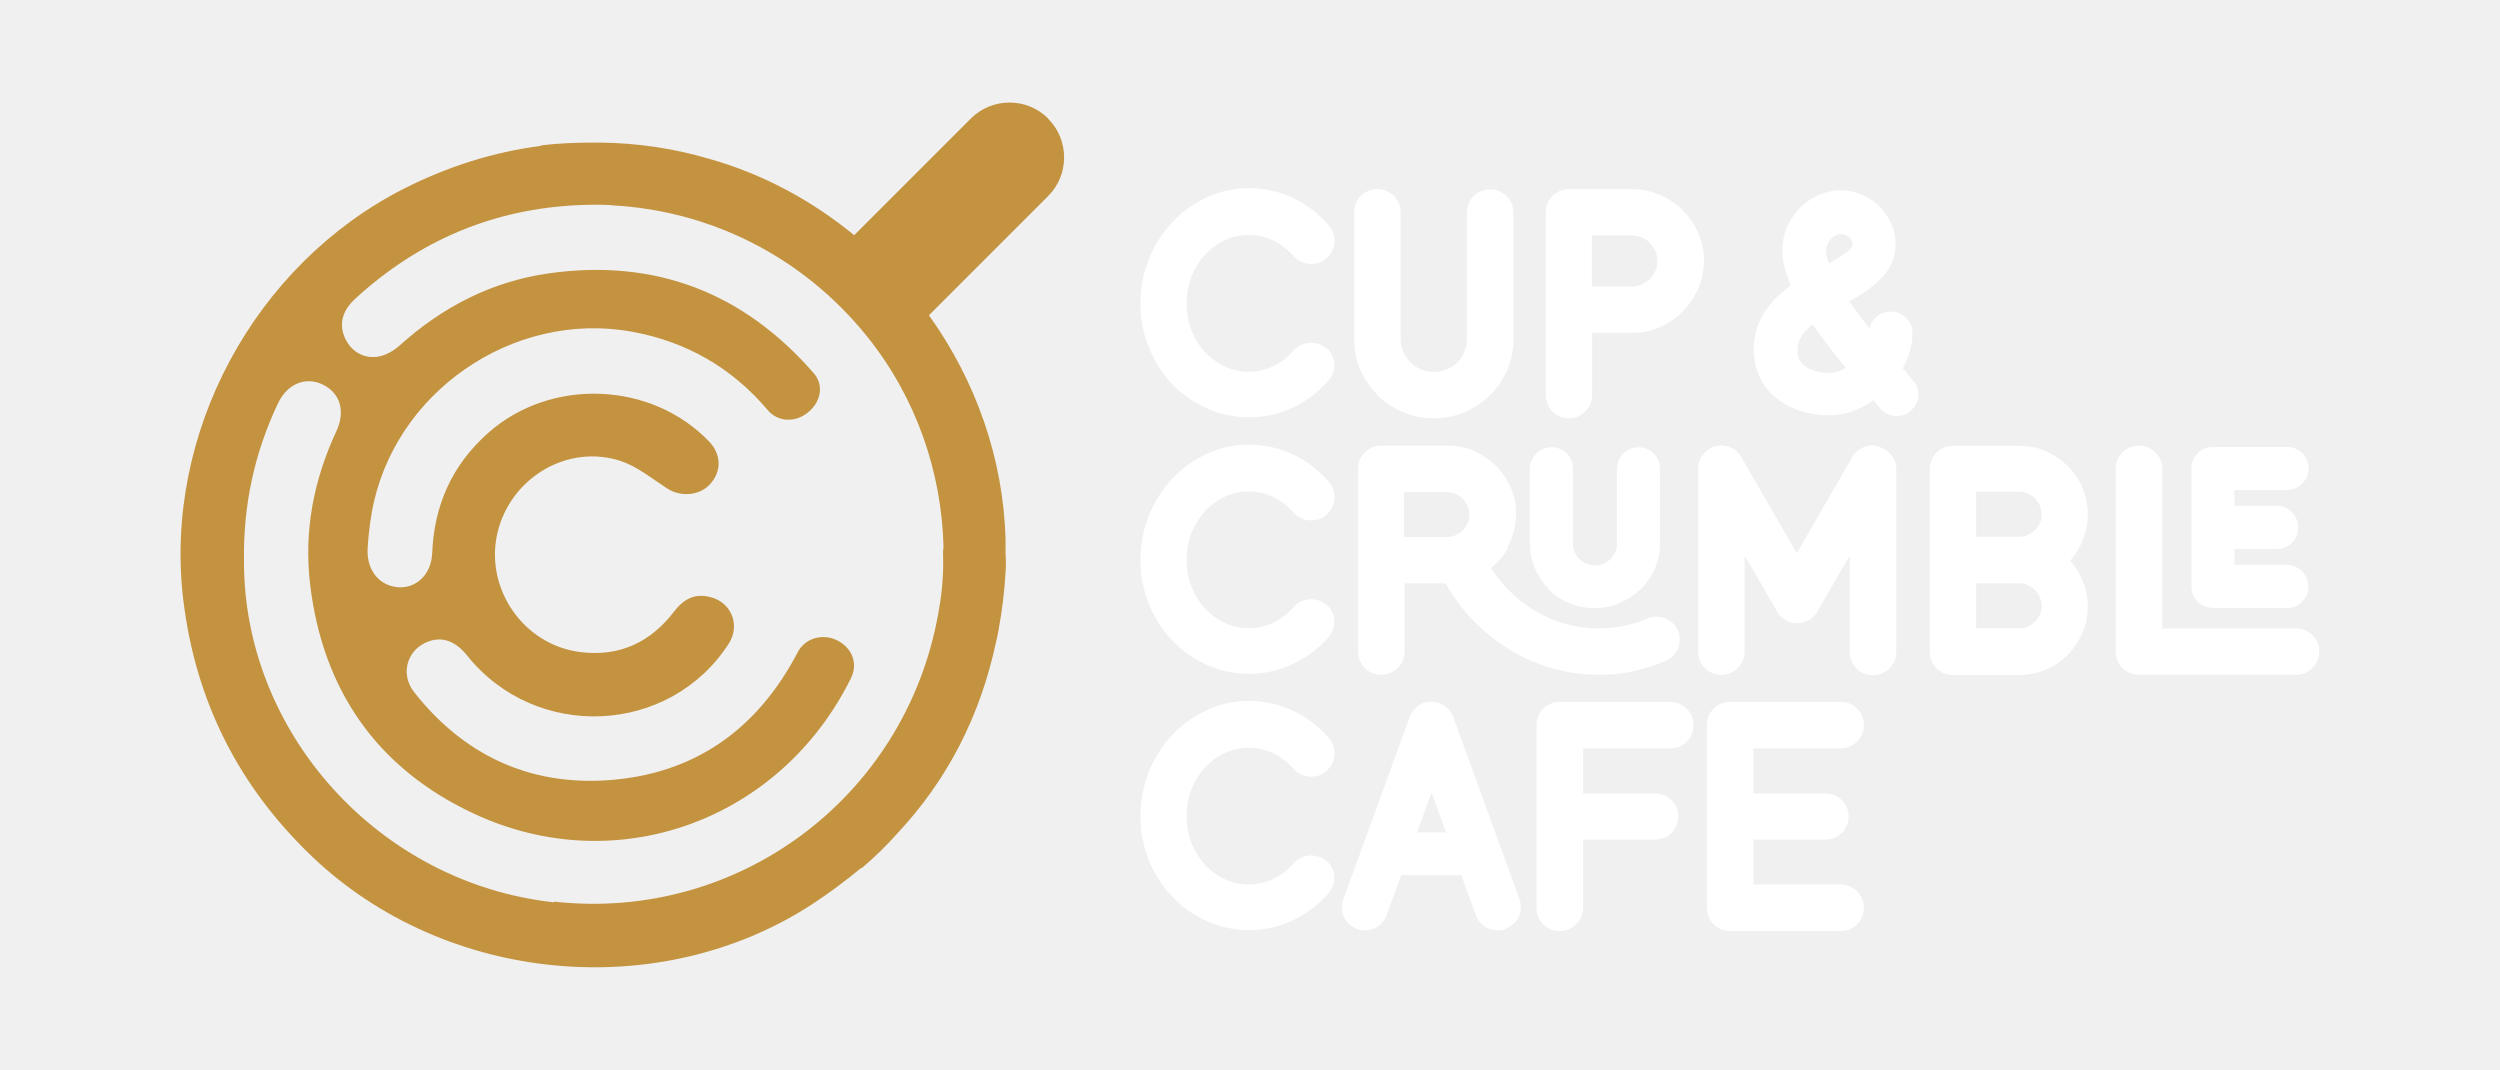
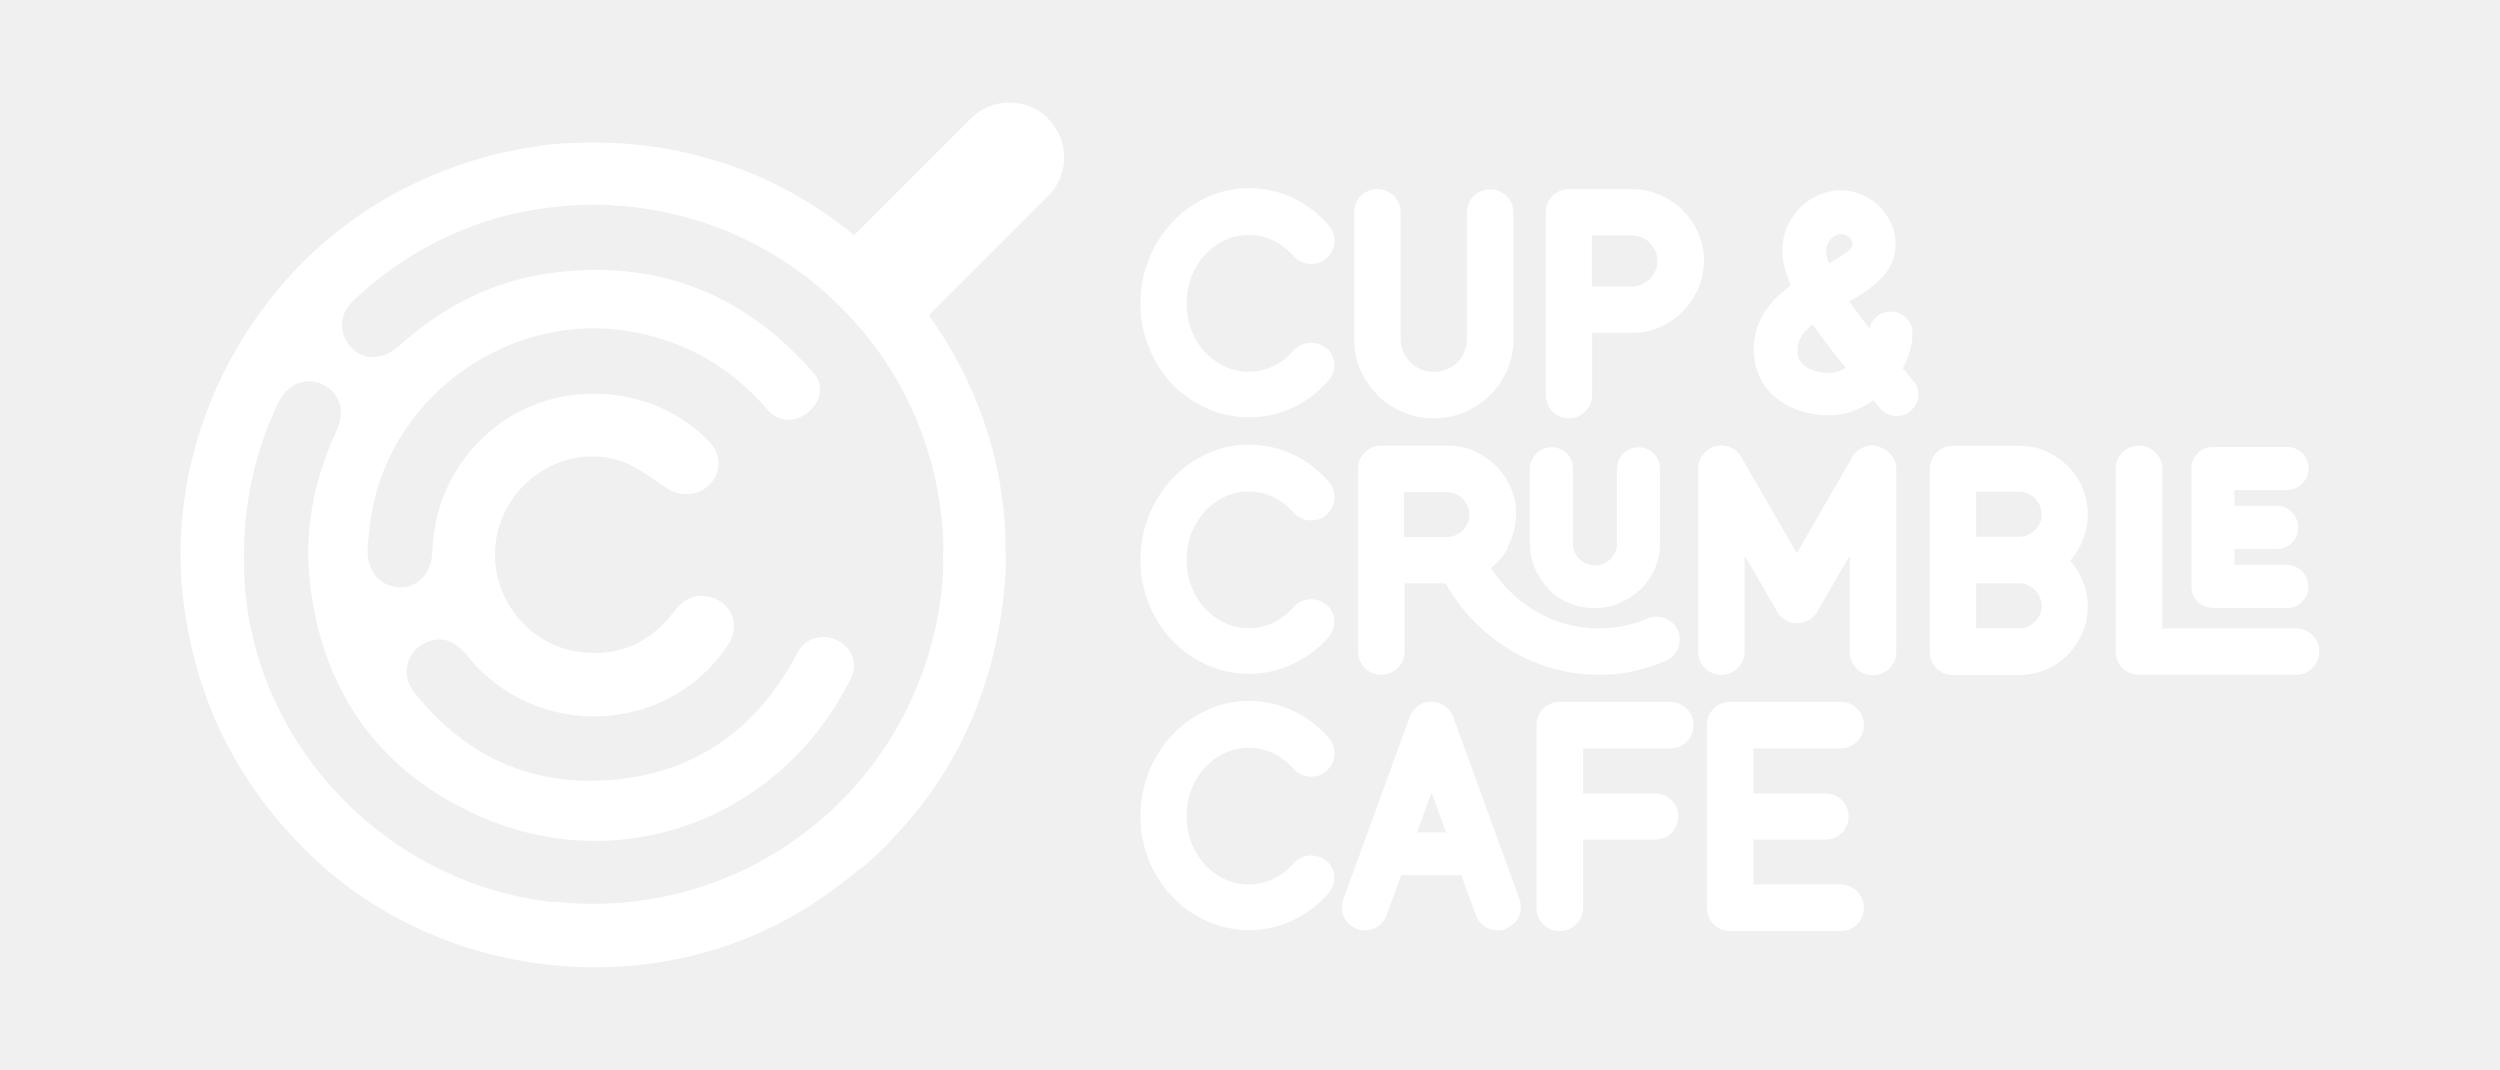
<svg xmlns="http://www.w3.org/2000/svg" id="Layer_1" version="1.1" viewBox="0 0 1080 462.1">
  <defs>
    <style>
      .st0 {
        fill: #fff;
      }

      .st1 {
        fill: #c39340;
      }
    </style>
  </defs>
-   <path class="st1" d="M452.8,51.2c-4.5-4.5-10.4-6.9-16.7-6.9s-12.3,2.5-16.7,6.9l-49.8,49.8c-.2.2-.4.4-.6.6-18.3-15-39.5-26.5-62.7-33-15.2-4.5-30.9-6.8-46.9-7-1,0-1.9,0-2.9,0-7.7,0-15.4.3-22.9,1.2,0,0,.2.1.3.2-20.6,2.6-40.4,8.9-59.4,18.5-64.7,32.9-104,105.9-95.3,177.8,5.3,43.6,23.9,80.5,55.8,110.9,57.3,54.5,149.5,63.6,215.9,20.4,7.6-5,14.7-10.3,21.3-15.8,0,.1,0,.2,0,.3,5.4-4.6,10.6-9.6,15.4-15,21.7-23.2,35.9-50.8,42.7-82.8,0-.2.1-.5.2-.7.2-1,.4-2,.6-3,.1-.5.2-1.1.3-1.6,1.5-8,2.5-16.3,3-24.8.2-2.6.2-5.3,0-7.9,0-2,0-4.1,0-6.1-.9-35.2-13-69-33.1-97l51.5-51.5c9.2-9.2,9.2-24.2,0-33.4ZM239.3,389.8c-75.7-8.3-133.8-73.2-133.9-146.9-.4-25.6,4.8-47.6,14.6-68.5,4-8.5,11.8-11.8,19.2-8.4,7.7,3.6,10.2,11.6,6.1,20.3-9.8,21.1-14.1,43.1-11.3,66.4,5.5,45.6,29,79.2,70.3,98.6,61.9,29.2,132.9,3.2,163.3-58.3,3.1-6.2.7-12.8-5.6-16.2-6.5-3.4-14.2-1.2-17.4,5-17.5,33.5-44.9,52.9-82.7,55.3-34,2.1-61.9-11.3-83-38.1-6.3-8-2.9-18.8,6.5-22,6-2,11.4,0,16.4,6.2,29.7,37.1,87.4,34.5,113-5.1,5.1-7.9,1.3-17.7-7.7-20.1-6.4-1.7-11.3.2-15.9,6.2-10.2,13.3-23.6,19.6-40.4,17.5-24.5-3-41.3-27.1-36-51.1,5.4-24,30.3-39.1,53.5-31.4,7.1,2.4,13.4,7.6,19.9,11.8,5.8,3.8,14,3.2,18.6-1.9,5-5.5,4.8-12.8-.4-18.3-25-26.1-68.5-27.8-95.6-3.7-15.6,13.9-23.3,31.3-24.1,52-.4,9-6.8,15-14.3,14.6-8.3-.4-14-7.1-13.6-16.5.3-5.2.9-10.5,1.8-15.7,9-51.6,60.8-87.6,112.4-78.2,23.6,4.3,43.2,15.6,58.7,33.9,4.3,5.1,11.8,5.5,17.3,1,5.7-4.6,7-11.8,2.6-16.9-30.4-35-68.7-49.7-114.6-43.2-24.5,3.5-45.7,14.4-64.2,31-2.5,2.3-5.9,4.3-9.1,4.9-6.5,1.2-11.9-2.1-14.6-7.8-2.7-5.8-1.5-11.7,4.2-17,27.4-25.2,59.7-39,96.9-40.6,4.6-.2,9.2-.2,13.8,0,0,0,0,0,.1.1,41.8,2.1,82.3,21.5,110.6,56.8,21.3,26.6,32.1,58.7,32.9,90.8-.2,1-.2,2-.2,3,.1,2.6.1,5.2,0,7.7-.2,4.1-.5,8.1-1.1,12.1,0,.6-.2,1.3-.3,1.9-12.3,81.2-85.4,137.5-166.7,128.5Z" />
+   <path class="st0" d="M452.8,51.2c-4.5-4.5-10.4-6.9-16.7-6.9s-12.3,2.5-16.7,6.9l-49.8,49.8c-.2.2-.4.4-.6.6-18.3-15-39.5-26.5-62.7-33-15.2-4.5-30.9-6.8-46.9-7-1,0-1.9,0-2.9,0-7.7,0-15.4.3-22.9,1.2,0,0,.2.1.3.2-20.6,2.6-40.4,8.9-59.4,18.5-64.7,32.9-104,105.9-95.3,177.8,5.3,43.6,23.9,80.5,55.8,110.9,57.3,54.5,149.5,63.6,215.9,20.4,7.6-5,14.7-10.3,21.3-15.8,0,.1,0,.2,0,.3,5.4-4.6,10.6-9.6,15.4-15,21.7-23.2,35.9-50.8,42.7-82.8,0-.2.1-.5.2-.7.2-1,.4-2,.6-3,.1-.5.2-1.1.3-1.6,1.5-8,2.5-16.3,3-24.8.2-2.6.2-5.3,0-7.9,0-2,0-4.1,0-6.1-.9-35.2-13-69-33.1-97l51.5-51.5c9.2-9.2,9.2-24.2,0-33.4ZM239.3,389.8c-75.7-8.3-133.8-73.2-133.9-146.9-.4-25.6,4.8-47.6,14.6-68.5,4-8.5,11.8-11.8,19.2-8.4,7.7,3.6,10.2,11.6,6.1,20.3-9.8,21.1-14.1,43.1-11.3,66.4,5.5,45.6,29,79.2,70.3,98.6,61.9,29.2,132.9,3.2,163.3-58.3,3.1-6.2.7-12.8-5.6-16.2-6.5-3.4-14.2-1.2-17.4,5-17.5,33.5-44.9,52.9-82.7,55.3-34,2.1-61.9-11.3-83-38.1-6.3-8-2.9-18.8,6.5-22,6-2,11.4,0,16.4,6.2,29.7,37.1,87.4,34.5,113-5.1,5.1-7.9,1.3-17.7-7.7-20.1-6.4-1.7-11.3.2-15.9,6.2-10.2,13.3-23.6,19.6-40.4,17.5-24.5-3-41.3-27.1-36-51.1,5.4-24,30.3-39.1,53.5-31.4,7.1,2.4,13.4,7.6,19.9,11.8,5.8,3.8,14,3.2,18.6-1.9,5-5.5,4.8-12.8-.4-18.3-25-26.1-68.5-27.8-95.6-3.7-15.6,13.9-23.3,31.3-24.1,52-.4,9-6.8,15-14.3,14.6-8.3-.4-14-7.1-13.6-16.5.3-5.2.9-10.5,1.8-15.7,9-51.6,60.8-87.6,112.4-78.2,23.6,4.3,43.2,15.6,58.7,33.9,4.3,5.1,11.8,5.5,17.3,1,5.7-4.6,7-11.8,2.6-16.9-30.4-35-68.7-49.7-114.6-43.2-24.5,3.5-45.7,14.4-64.2,31-2.5,2.3-5.9,4.3-9.1,4.9-6.5,1.2-11.9-2.1-14.6-7.8-2.7-5.8-1.5-11.7,4.2-17,27.4-25.2,59.7-39,96.9-40.6,4.6-.2,9.2-.2,13.8,0,0,0,0,0,.1.1,41.8,2.1,82.3,21.5,110.6,56.8,21.3,26.6,32.1,58.7,32.9,90.8-.2,1-.2,2-.2,3,.1,2.6.1,5.2,0,7.7-.2,4.1-.5,8.1-1.1,12.1,0,.6-.2,1.3-.3,1.9-12.3,81.2-85.4,137.5-166.7,128.5Z" />
  <g>
    <path class="st0" d="M573.1,150.6c-1-.9-2.1-1.6-3.4-2-2.5-.8-5-.7-7.4.3-1.3.6-2.5,1.5-3.5,2.6-2.6,3-5.6,5.2-8.9,6.8-3.3,1.5-6.8,2.3-10.5,2.3s-7.1-.8-10.3-2.3c-3.2-1.5-6.1-3.6-8.6-6.3-2.4-2.6-4.4-5.8-5.8-9.4-1.4-3.6-2.1-7.5-2.1-11.6s.7-7.9,2.1-11.5c1.4-3.6,3.4-6.7,5.8-9.4,2.4-2.6,5.3-4.8,8.6-6.3,3.2-1.5,6.6-2.3,10.3-2.3s7.2.8,10.5,2.3c3.3,1.6,6.3,3.9,8.9,6.8,1,1.2,2.2,2,3.6,2.6,2.4,1,4.9,1.1,7.4.3,1.2-.4,2.3-1.1,3.3-2,2-1.8,3.2-4.1,3.4-6.8.2-2.7-.6-5.2-2.4-7.3-4.4-5.1-9.6-9.1-15.6-11.9-6-2.8-12.3-4.2-18.9-4.2s-12.6,1.3-18.3,4c-5.7,2.6-10.7,6.2-14.9,10.7-4.2,4.5-7.5,9.7-10,15.7-2.4,6-3.7,12.4-3.7,19.2s.6,8.9,1.6,13.1c1.1,4.2,2.7,8.1,4.7,11.8,2,3.7,4.5,7,7.3,10,2.9,3,6,5.6,9.5,7.7,3.5,2.1,7.2,3.8,11.2,5,4,1.2,8.2,1.8,12.5,1.8,6.6,0,12.9-1.4,18.9-4.2,6-2.8,11.2-6.7,15.6-11.8,1.7-2.1,2.6-4.6,2.4-7.2-.2-2.7-1.3-5-3.4-6.8Z" />
    <path class="st0" d="M595.1,170.7c3.1,3.1,6.7,5.5,10.9,7.3,4.2,1.8,8.7,2.7,13.4,2.7s9.2-.9,13.4-2.7c4.1-1.8,7.8-4.2,10.9-7.3,3.1-3.1,5.6-6.7,7.4-10.8,1.8-4.1,2.7-8.6,2.7-13.2v-54.9c0-2.7-1-5.2-3-7.1-1.9-1.9-4.4-2.9-7.1-2.9s-5.2,1-7.1,2.9c-1.9,1.9-2.9,4.3-2.9,7.1v54.9c0,1.9-.4,3.8-1.1,5.4-.7,1.7-1.8,3.2-3.1,4.5-1.3,1.3-2.8,2.3-4.6,3-1.7.7-3.6,1.1-5.5,1.1s-3.8-.4-5.5-1.1c-1.7-.7-3.3-1.8-4.6-3.1-1.3-1.3-2.3-2.8-3.1-4.5-.7-1.7-1.1-3.5-1.1-5.4v-54.9c0-2.7-1-5.2-3-7.1-1.9-1.9-4.4-2.9-7.1-2.9s-5.2,1-7.1,2.9c-1.9,1.9-2.9,4.3-2.9,7.1v54.9c0,4.7.9,9.1,2.7,13.2,1.8,4.1,4.3,7.7,7.4,10.8Z" />
    <path class="st0" d="M677.7,180.7c2.7,0,5.2-1,7.1-2.9,1.9-1.9,3-4.4,3-7.1v-26.9h17.2c4.3,0,8.4-.8,12.1-2.5,3.7-1.6,7-3.9,9.8-6.7,2.8-2.8,5-6.1,6.7-9.8,1.6-3.8,2.5-7.8,2.5-12.1s-.8-8.4-2.5-12.1c-1.6-3.7-3.9-7-6.7-9.8-2.8-2.8-6.1-5-9.8-6.6-3.8-1.6-7.8-2.5-12.1-2.5h-27.2c-2.7,0-5.2,1-7.1,2.9-1.9,1.9-2.9,4.3-2.9,7.1v79c0,2.7,1,5.2,2.9,7.1,1.9,1.9,4.3,2.9,7.1,2.9ZM704.9,123.8h-17.2v-22.1h17.2c1.5,0,2.9.3,4.3.8,1.3.6,2.5,1.4,3.5,2.4,1,1,1.8,2.2,2.4,3.5.6,1.3.9,2.7.9,4.3s-.3,2.9-.9,4.3c-.6,1.4-1.4,2.5-2.4,3.5-1,1-2.2,1.8-3.5,2.4-1.3.6-2.7.9-4.3.9Z" />
    <path class="st0" d="M824.4,161.9c-.8-.9-1.6-1.9-2.4-2.8,1.1-2,2-4.1,2.7-6.3,1-3,1.5-6,1.5-8.9s-1-4.9-2.8-6.6c-1.8-1.7-4.1-2.7-6.6-2.7s-4.9.9-6.6,2.7c-1.3,1.3-2.2,2.9-2.5,4.7-1.2-1.6-2.5-3.1-3.7-4.7-1.8-2.4-3.5-4.7-5.1-7.1,1.6-.9,3.2-1.8,4.7-2.8,2.7-1.7,5.2-3.5,7.4-5.5,2.3-2.1,4.2-4.4,5.6-7,1.5-2.7,2.3-5.9,2.3-9.3s-.6-6.3-1.9-9.1c-1.3-2.8-3-5.3-5.1-7.4-2.2-2.1-4.7-3.8-7.6-5-4.5-1.9-9.7-2.5-15-1.1-1.8.5-3.6,1.2-5.4,2.1-1.7.9-3.4,2.1-4.9,3.4-1.5,1.3-2.9,2.8-4,4.4-2.6,3.5-4.2,7.5-4.8,11.7-.5,4.2-.1,8.5,1.3,13,.5,1.4,1,2.9,1.5,4.2.2.5.4,1,.7,1.5-1.5,1.1-3,2.3-4.4,3.5-2.2,1.9-4.2,4.1-5.9,6.4-1.8,2.4-3.2,5.1-4.2,8-1,3-1.6,6.3-1.6,9.8s1,9.1,3,12.8c2,3.6,4.5,6.6,7.7,8.9,3.1,2.3,6.6,4,10.4,5.1,7.8,2.2,16,2.3,23.3-.8,2.6-1.1,5.1-2.5,7.3-4.1.2.3.5.6.7.8.8.9,1.5,1.8,2.3,2.7.9,1.1,2,1.9,3.3,2.5,1.2.5,2.5.8,3.9.8,2.2,0,4.3-.8,6-2.3,1.9-1.7,3-3.8,3.2-6.3.2-2.5-.6-4.9-2.2-6.7-.8-.9-1.6-1.9-2.4-2.8ZM778.7,144.5c1.1-1.5,2.6-2.9,4.4-4.4,2.1,3.1,4.4,6.3,6.8,9.4,2.4,3.1,4.9,6.3,7.5,9.4-.7.4-1.4.8-2.1,1.1-1.6.7-3.2,1.1-4.9,1.1s-.9,0-1.7,0c-.8,0-1.7-.2-2.9-.4-1.1-.2-2.3-.6-3.5-1.1-1-.4-2-1-2.9-1.7-.8-.7-1.5-1.6-2.1-2.6-.5-1-.8-2.2-.8-3.8,0-2.7.7-4.9,2.2-6.9ZM788.9,107.3c.4-1.4.9-2.5,1.4-3.3.7-1,1.6-1.8,2.5-2.2,1.2-.6,1.9-.7,2.3-.7.8,0,1.5.1,2.1.4.6.2,1.2.6,1.6,1,.5.4.8.9,1.1,1.5.2.5.4,1.1.4,1.7s-.2.8-.5,1.2c-.6.8-1.5,1.7-2.7,2.5-1.3,1-2.9,2-4.6,3-.8.5-1.6.9-2.4,1.4-.2-.6-.4-1.2-.6-1.7-.6-2-.8-3.7-.5-4.8Z" />
    <path class="st0" d="M573.1,261.4c-1-.9-2.1-1.6-3.4-2-2.5-.8-5-.7-7.4.3-1.3.6-2.5,1.5-3.5,2.6-2.6,3-5.6,5.2-8.9,6.8-3.3,1.5-6.8,2.3-10.5,2.3s-7.1-.8-10.3-2.3c-3.2-1.5-6.1-3.6-8.6-6.3-2.4-2.6-4.4-5.8-5.8-9.4-1.4-3.6-2.1-7.5-2.1-11.6s.7-7.9,2.1-11.5c1.4-3.6,3.4-6.7,5.8-9.4,2.4-2.6,5.3-4.8,8.6-6.3,3.2-1.5,6.6-2.3,10.3-2.3s7.2.8,10.5,2.3c3.3,1.6,6.3,3.9,8.9,6.8,1,1.2,2.2,2,3.6,2.6,2.4,1,4.9,1.1,7.4.3,1.2-.4,2.3-1.1,3.3-2,2-1.8,3.2-4.1,3.4-6.8.2-2.7-.6-5.2-2.4-7.3-4.4-5.1-9.6-9.1-15.6-11.9-6-2.8-12.3-4.2-18.9-4.2s-12.6,1.3-18.3,4c-5.7,2.6-10.7,6.2-14.9,10.7-4.2,4.5-7.5,9.7-10,15.7-2.4,6-3.7,12.4-3.7,19.2s.6,8.9,1.6,13.1c1.1,4.2,2.7,8.1,4.7,11.8,2,3.7,4.5,7,7.3,10,2.9,3,6,5.6,9.5,7.7,3.5,2.1,7.2,3.8,11.2,5,4,1.2,8.2,1.8,12.5,1.8,6.6,0,12.9-1.4,18.9-4.2,6-2.8,11.2-6.7,15.6-11.8,1.7-2.1,2.6-4.6,2.4-7.2-.2-2.7-1.3-5-3.4-6.8Z" />
    <path class="st0" d="M651,236.8c2.6-4.4,3.9-9.3,3.9-14.7s-.8-7.9-2.3-11.5c-1.5-3.6-3.7-6.7-6.4-9.4-2.7-2.7-5.9-4.8-9.4-6.4-3.6-1.6-7.5-2.3-11.6-2.3h-28.5c-2.7,0-5.2,1-7.1,2.9-1.9,1.9-2.9,4.3-2.9,7.1v79c0,2.7,1,5.2,2.9,7.1,1.9,1.9,4.3,2.9,7.1,2.9s5.2-1,7.1-2.9c1.9-1.9,3-4.4,3-7.1v-29.5h17.7c3.1,5.6,6.9,10.7,11.2,15.3,4.8,5,10.1,9.4,15.9,13,5.8,3.6,12,6.4,18.6,8.3,6.6,1.9,13.4,2.9,20.3,2.9s10-.5,14.8-1.5c4.8-1,9.6-2.5,14.3-4.5,2.4-1.1,4.3-3,5.3-5.4,1-2.5,1-5.1,0-7.6h0c-.8-2-2.1-3.4-3.8-4.5-1.7-1-3.5-1.6-5.4-1.6s-2.8.3-3.9.8c-3.4,1.4-6.9,2.5-10.4,3.2-8.3,1.7-17.1,1.4-25.2-.9-4.7-1.3-9.1-3.2-13.2-5.7-4.1-2.4-8-5.5-11.4-9-2.8-2.8-5.3-6-7.5-9.4,2.9-2.4,5.4-5.2,7.4-8.6ZM634.8,222.2c0,1.4-.2,2.6-.8,3.8-.5,1.2-1.2,2.2-2.1,3.1-.9.9-1.9,1.6-3.1,2.1-1.2.5-2.4.8-3.8.8h-18.5v-19.4h18.5c1.4,0,2.6.2,3.8.8,1.2.5,2.2,1.2,3.1,2.1.9.9,1.6,1.9,2.1,3.1.5,1.2.8,2.4.8,3.7Z" />
    <path class="st0" d="M668.8,254.5c2.5,2.5,5.5,4.6,9,6,3.4,1.5,7.1,2.2,11,2.2s7.5-.7,11-2.2c3.4-1.5,6.4-3.5,9-6,2.6-2.5,4.6-5.5,6.1-8.9,1.5-3.4,2.2-7.1,2.2-10.9v-32.2c0-2.5-.9-4.8-2.7-6.6-1.8-1.8-4.1-2.7-6.6-2.7s-4.9,1-6.6,2.8c-1.7,1.8-2.7,4.1-2.7,6.6v32.2c0,1.3-.2,2.5-.7,3.7-.5,1.2-1.2,2.1-2,3-.9.9-1.9,1.5-3.1,2-2.3,1-5.1,1-7.4,0-1.2-.5-2.2-1.2-3.1-2.1-.9-.9-1.5-1.8-2-3-.5-1.1-.7-2.3-.7-3.7v-32.2c0-2.5-.9-4.8-2.7-6.6-1.8-1.8-4.1-2.7-6.6-2.7s-4.9,1-6.6,2.8c-1.7,1.8-2.7,4.1-2.7,6.5v32.2c0,3.8.7,7.5,2.2,10.9,1.5,3.4,3.5,6.4,6,8.9Z" />
    <path class="st0" d="M811.6,192.8h-.2c-2.2-.6-4.3-.5-6.4.4-2.1.9-3.7,2.3-4.8,4.2l-24,41.6-24-41.6c-1.1-2-2.8-3.4-4.8-4.2-2.1-.9-4.2-1-6.4-.4h-.2c-2.1.7-3.8,1.9-5.1,3.6-1.4,1.8-2.1,3.8-2.1,6.1v79c0,2.7,1,5.2,2.9,7.1,1.9,1.9,4.3,2.9,7.1,2.9s5.2-1,7.1-2.9c1.9-1.9,3-4.4,3-7.1v-41.6l14,24.3c.9,1.5,2.1,2.8,3.7,3.7,3.1,1.8,7,1.8,10,0,1.5-.9,2.7-2.1,3.6-3.6l14.1-24.3v41.7c0,2.7,1,5.2,3,7.1,1.9,1.9,4.3,2.9,7,2.9s5.2-1,7.1-2.9c1.9-1.9,3-4.4,3-7.1v-79c0-2.3-.7-4.3-2.1-6.1-1.4-1.7-3.1-2.9-5.1-3.5Z" />
    <path class="st0" d="M901.9,222.2c0-4.1-.8-7.9-2.3-11.5-1.5-3.6-3.7-6.7-6.4-9.4-2.7-2.7-5.9-4.8-9.4-6.4-3.6-1.6-7.5-2.3-11.6-2.3h-28.5c-2.7,0-5.2,1-7.1,2.9-1.9,1.9-2.9,4.3-2.9,7.1v79c0,2.7,1,5.2,2.9,7.1,1.9,1.9,4.3,2.9,7.1,2.9h28.5c4.1,0,8-.8,11.6-2.3,3.6-1.5,6.7-3.7,9.4-6.4,2.7-2.7,4.8-5.9,6.4-9.4,1.6-3.6,2.3-7.5,2.3-11.5s-.9-8.6-2.8-12.5c-1.3-2.7-2.9-5.1-4.8-7.3,1.9-2.2,3.5-4.6,4.8-7.3,1.8-3.8,2.8-8,2.8-12.5ZM872.2,271.4h-18.5v-19.4h18.5c1.4,0,2.6.2,3.8.8,1.2.5,2.2,1.2,3.1,2.1.9.9,1.6,1.9,2.1,3.1.5,1.2.8,2.4.8,3.8s-.2,2.5-.8,3.7c-.5,1.2-1.2,2.2-2.1,3.1-.9.9-1.9,1.6-3.1,2.1-1.2.5-2.4.8-3.8.8ZM881.2,225.9c-.5,1.2-1.2,2.2-2.1,3.1-.9.9-1.9,1.6-3.1,2.1-1.2.5-2.4.8-3.8.8h-18.5v-19.5h18.5c1.4,0,2.6.2,3.8.8,1.2.5,2.2,1.2,3.1,2.1.9.9,1.6,1.9,2.1,3.1.5,1.2.8,2.4.8,3.8s-.2,2.6-.8,3.8Z" />
    <path class="st0" d="M999,274.4c-1.9-1.9-4.3-2.9-7.1-2.9h-57.8v-69c0-2.7-1-5.2-3-7.1-1.9-1.9-4.4-2.9-7.1-2.9s-5.2,1-7.1,2.9c-1.9,1.9-2.9,4.3-2.9,7.1v79c0,2.7,1,5.2,2.9,7.1,1.9,1.9,4.3,2.9,7.1,2.9h67.9c2.7,0,5.2-1,7.1-2.9,1.9-1.9,2.9-4.3,2.9-7.1s-1-5.2-2.9-7.1Z" />
    <path class="st0" d="M955.9,262.7h32c2.5,0,4.8-.9,6.6-2.7,1.8-1.8,2.7-4.1,2.7-6.6s-1-4.9-2.8-6.7c-1.8-1.7-4.1-2.7-6.5-2.7h-22.6v-6.8h18.2c2.6,0,4.9-.9,6.6-2.7,1.8-1.8,2.7-4.1,2.7-6.6s-.9-4.8-2.7-6.6c-1.8-1.8-4.1-2.8-6.6-2.8h-18.2v-6.8h22.6c2.5,0,4.8-.9,6.6-2.7,1.8-1.8,2.8-4.1,2.8-6.6s-.9-4.8-2.7-6.6c-1.8-1.8-4.1-2.7-6.6-2.7h-32c-2.5,0-4.8.9-6.6,2.7-1.8,1.8-2.7,4.1-2.7,6.6v50.9c0,2.5.9,4.8,2.7,6.6,1.8,1.8,4.1,2.7,6.6,2.7Z" />
    <path class="st0" d="M573.1,372.1c-1-.9-2.1-1.6-3.4-2-2.5-.8-5-.7-7.4.3-1.3.6-2.5,1.5-3.5,2.6-2.6,3-5.6,5.2-8.9,6.8-3.3,1.5-6.8,2.3-10.5,2.3s-7.1-.8-10.3-2.3c-3.2-1.5-6.1-3.6-8.6-6.3-2.4-2.6-4.4-5.8-5.8-9.4-1.4-3.6-2.1-7.5-2.1-11.6s.7-7.9,2.1-11.5c1.4-3.6,3.4-6.7,5.8-9.4,2.4-2.6,5.3-4.8,8.6-6.3,3.2-1.5,6.6-2.3,10.3-2.3s7.2.8,10.5,2.3c3.3,1.6,6.3,3.9,8.9,6.8,1,1.2,2.2,2,3.6,2.6,2.4,1,4.9,1.1,7.4.3,1.2-.4,2.3-1.1,3.3-2,2-1.8,3.2-4.1,3.4-6.8.2-2.7-.6-5.2-2.4-7.3-4.4-5.1-9.6-9.1-15.6-11.9-6-2.8-12.3-4.2-18.9-4.2s-12.6,1.3-18.3,4c-5.7,2.6-10.7,6.2-14.9,10.7-4.2,4.5-7.5,9.7-10,15.7-2.4,6-3.7,12.4-3.7,19.2s.6,8.9,1.6,13.1c1.1,4.2,2.7,8.1,4.7,11.8,2,3.7,4.5,7,7.3,10,2.9,3,6,5.6,9.5,7.7,3.5,2.1,7.2,3.8,11.2,5,4,1.2,8.2,1.8,12.5,1.8,6.6,0,12.9-1.4,18.9-4.2,6-2.8,11.2-6.7,15.6-11.8,1.7-2.1,2.6-4.6,2.4-7.2-.2-2.7-1.3-5-3.4-6.8Z" />
    <path class="st0" d="M627.8,309.7c-.7-1.9-2-3.5-3.6-4.7-1.7-1.2-3.7-1.9-5.8-1.9s-4.1.6-5.8,1.9c-1.6,1.2-2.8,2.8-3.6,4.7l-28.7,78.9c-.5,1.3-.7,2.7-.6,4,0,1.3.4,2.5.9,3.6.5,1.2,1.3,2.2,2.3,3.1.9.9,2.1,1.5,3.3,2,.6.3,1.3.5,1.9.5.5,0,1.1.1,1.6.1,2,0,3.9-.6,5.6-1.7,1.7-1.2,3-2.8,3.7-4.8l6.3-17.3h26l6.3,17.3c.7,2,2,3.7,3.7,4.8,1.7,1.1,3.6,1.7,5.6,1.7s2.5-.2,3.6-.7c1.2-.5,2.3-1.2,3.3-2,1-.9,1.7-1.9,2.3-3.1.5-1.1.8-2.4.9-3.7,0-1.3-.1-2.7-.6-4l-28.7-79ZM624.7,359.6h-12.5l6.2-17.2,6.3,17.2Z" />
    <path class="st0" d="M721.6,303.2h-47.8c-2.7,0-5.2,1-7.1,2.9-1.9,1.9-2.9,4.3-2.9,7.1v79c0,2.7,1,5.2,2.9,7.1,1.9,1.9,4.3,2.9,7.1,2.9s5.2-1,7.1-2.9c1.9-1.9,3-4.4,3-7.1v-29.5h31.1c2.7,0,5.2-1,7.1-2.9,1.9-1.9,2.9-4.4,2.9-7.1s-1-5.1-2.9-7c-1.9-1.9-4.4-2.9-7.1-2.9h-31.1v-19.5h37.7c2.7,0,5.2-1,7.1-2.9,1.9-1.9,2.9-4.3,2.9-7.1s-1-5.2-2.9-7.1c-1.9-1.9-4.3-2.9-7.1-2.9Z" />
    <path class="st0" d="M795.2,323.2c2.7,0,5.2-1,7.1-2.9,1.9-1.9,2.9-4.3,2.9-7.1s-1-5.2-2.9-7.1c-1.9-1.9-4.3-2.9-7.1-2.9h-47.8c-2.7,0-5.2,1-7.1,2.9-1.9,1.9-2.9,4.3-2.9,7.1v79c0,2.7,1,5.2,2.9,7.1,1.9,1.9,4.3,2.9,7.1,2.9h47.8c2.7,0,5.2-1,7.1-2.9,1.9-1.9,2.9-4.3,2.9-7.1s-1-5.2-2.9-7.1c-1.9-1.9-4.4-3-7.1-3h-37.7v-19.4h31.1c2.7,0,5.2-1,7.1-2.9,1.9-1.9,2.9-4.4,2.9-7.1s-1-5.1-2.9-7c-1.9-1.9-4.4-2.9-7.1-2.9h-31.1v-19.5h37.7Z" />
  </g>
</svg>
